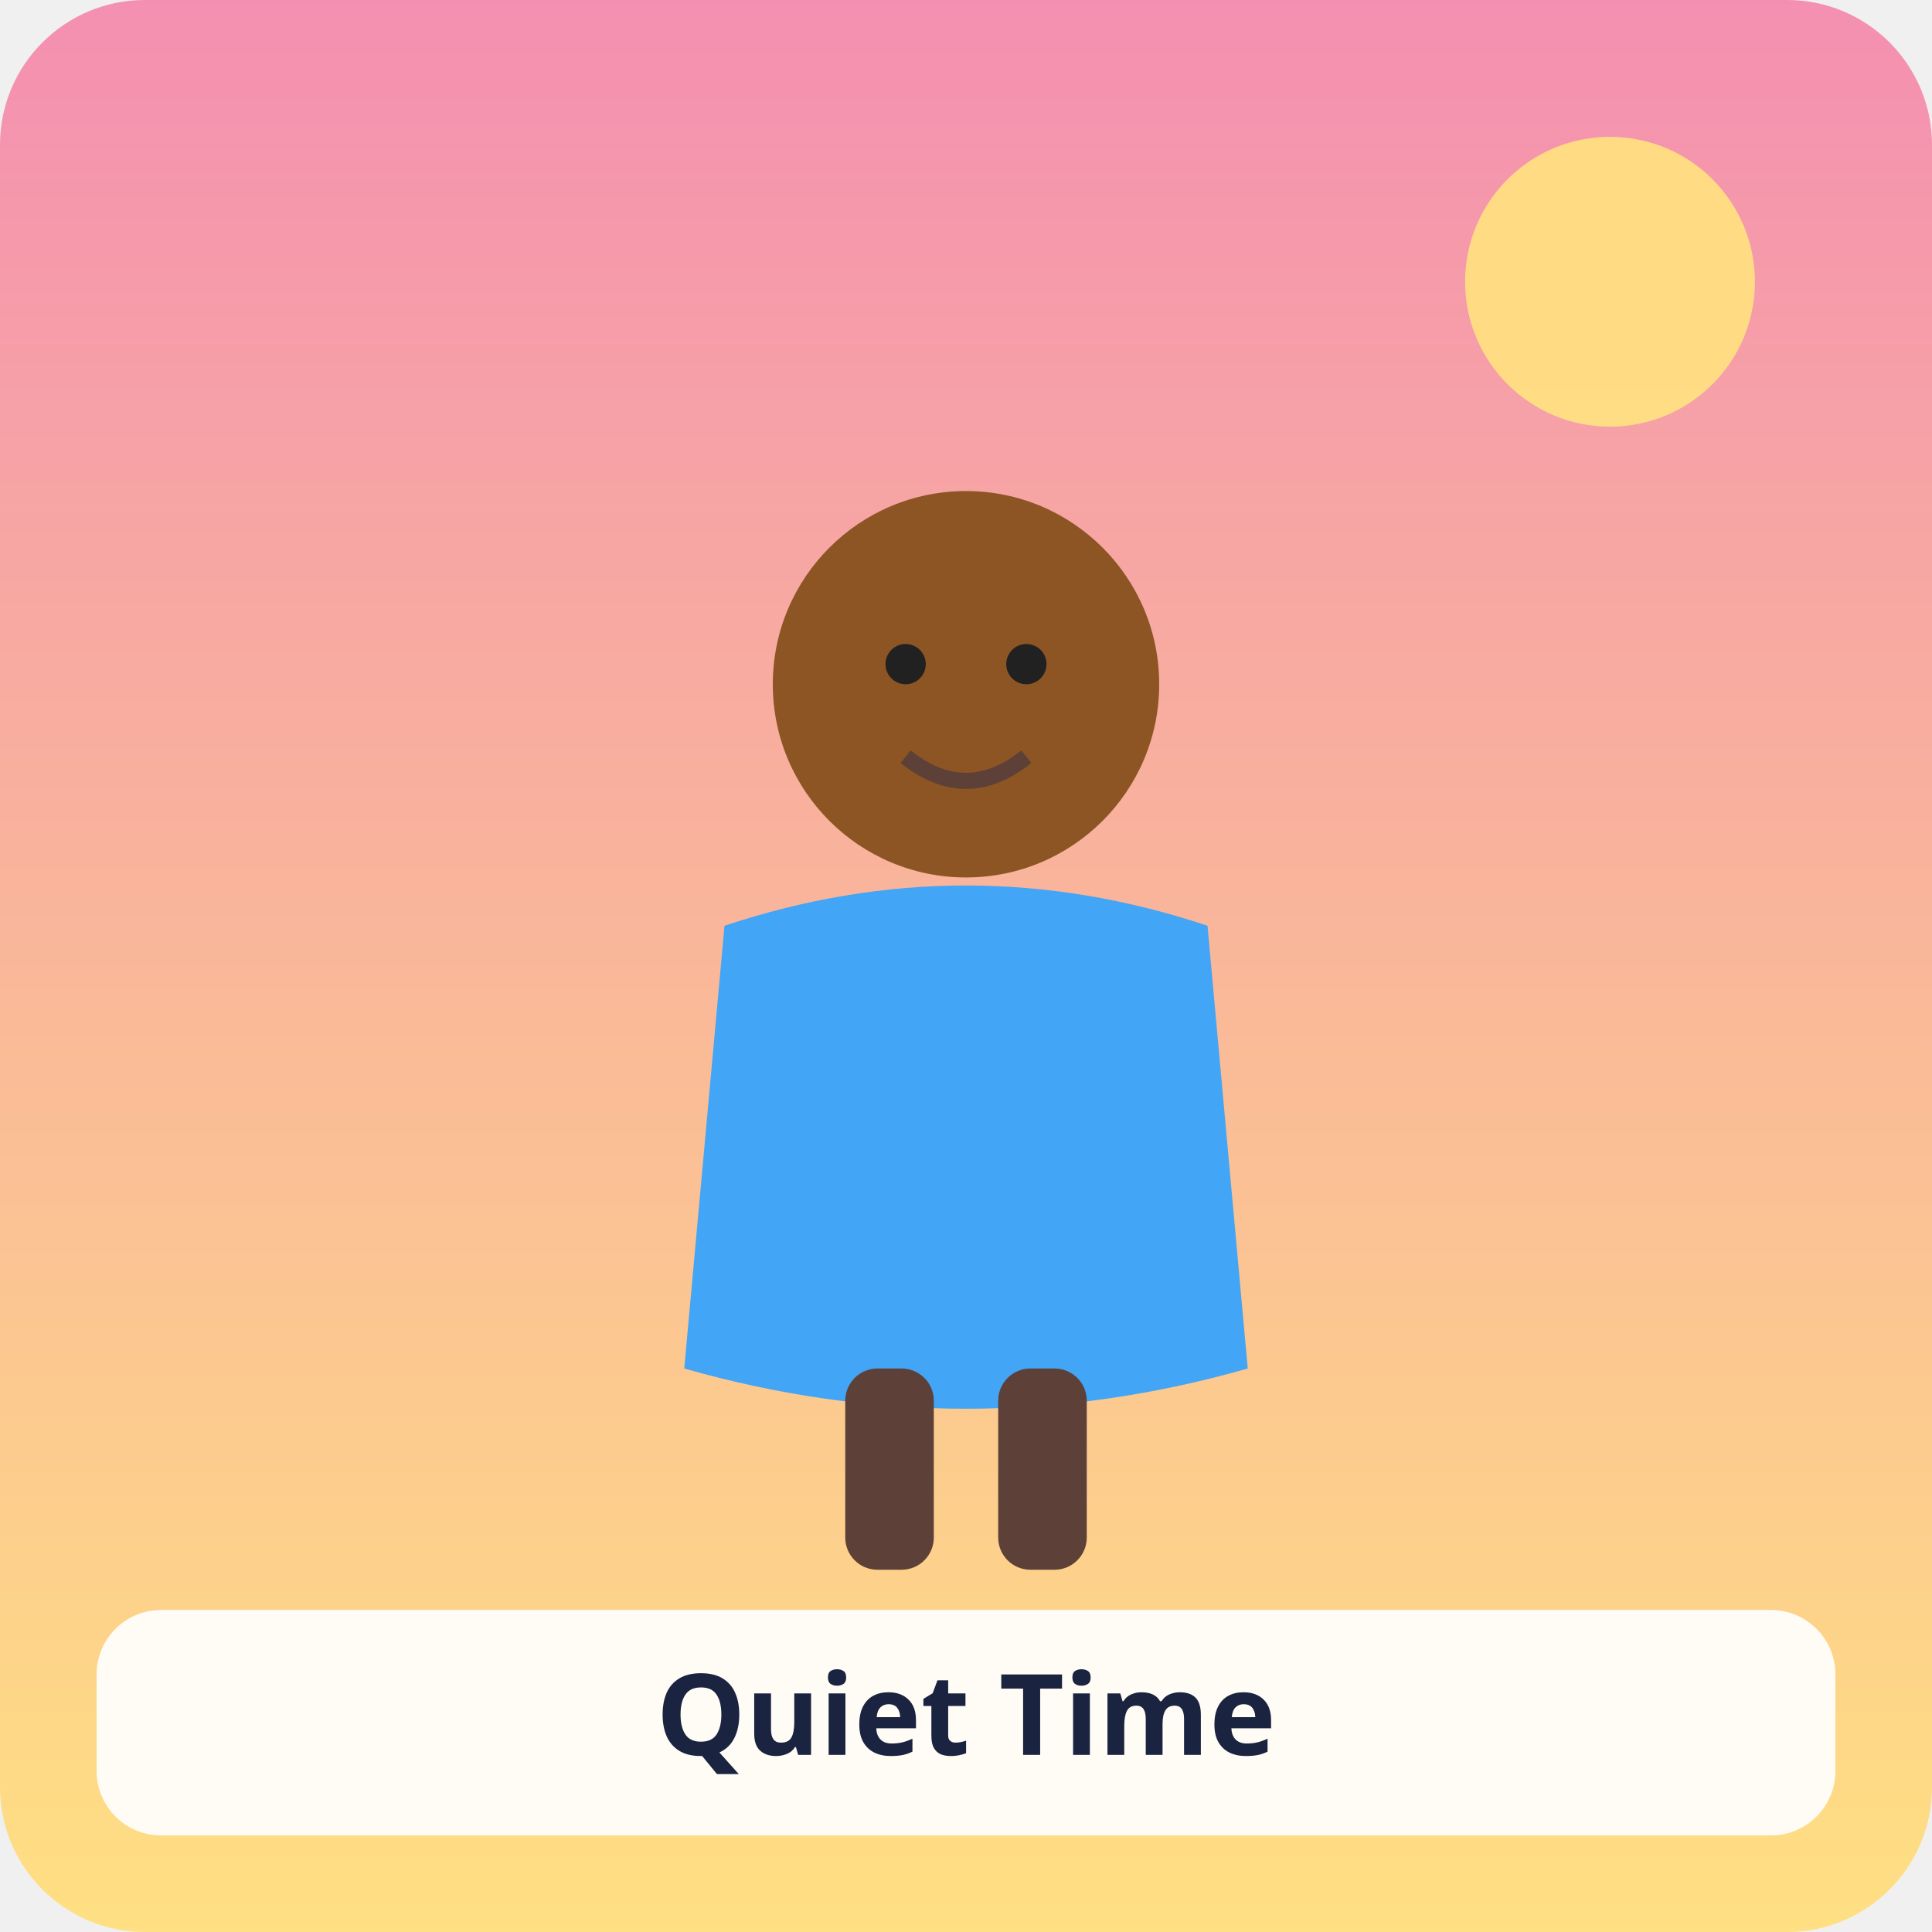
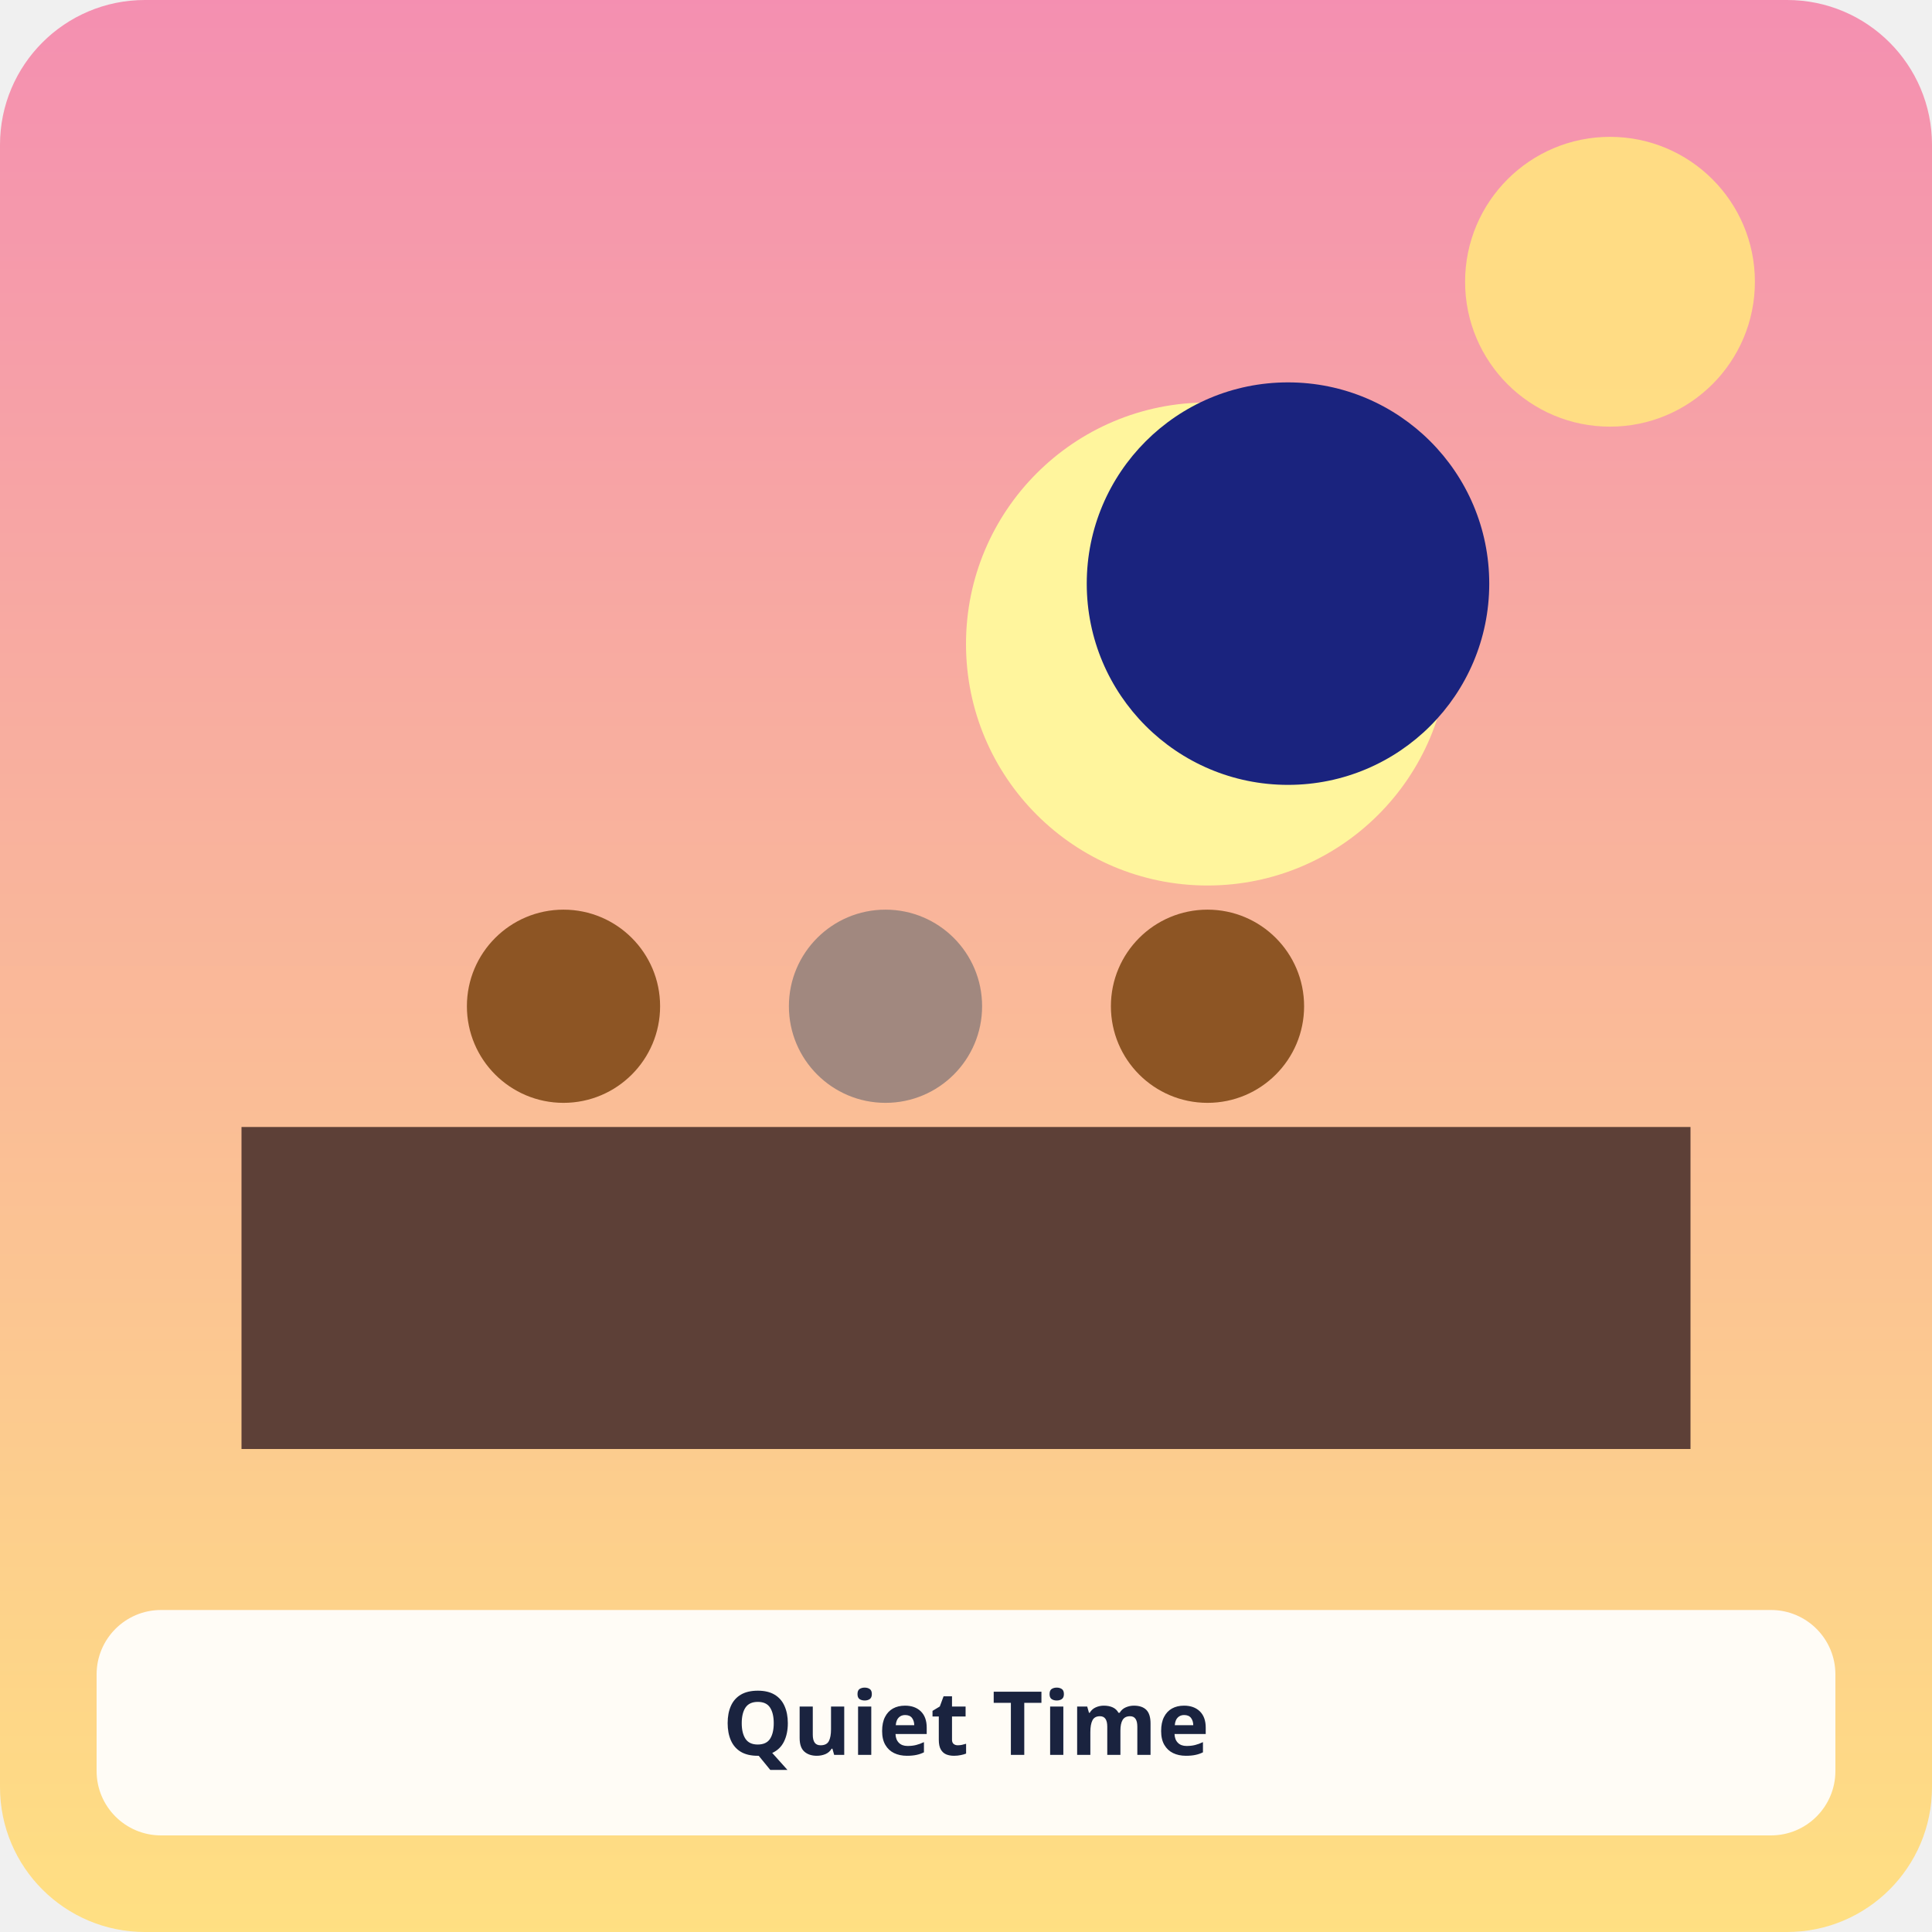
<svg xmlns="http://www.w3.org/2000/svg" viewBox="0 0 480 480" role="img" aria-label="Quiet Time">
  <defs>
    <linearGradient id="sky" x1="0" y1="0" x2="0" y2="1">
      <stop offset="0%" stop-color="#F48FB1" />
      <stop offset="100%" stop-color="#FFE082" />
    </linearGradient>
  </defs>
  <rect width="480" height="480" rx="36" fill="url(#sky)" />
  <circle cx="400" cy="70" r="36" fill="#FFE082" opacity="0.95" />
-   <circle cx="240" cy="170" r="48" fill="#8D5524" />
-   <circle cx="225" cy="165" r="5" fill="#212121" />
-   <circle cx="255" cy="165" r="5" fill="#212121" />
-   <path d="M225 188 Q240 200 255 188" stroke="#5D4037" stroke-width="4" fill="none" />
-   <path d="M180 230 Q240 210 300 230 L310 340 Q240 360 170 340 Z" fill="#42A5F5" />
-   <rect x="210" y="340" width="22" height="50" rx="8" fill="#5D4037" />
-   <rect x="248" y="340" width="22" height="50" rx="8" fill="#5D4037" />
+   <circle cx="300" cy="160" r="60" fill="#FFF59D" />
+   <circle cx="320" cy="145" r="50" fill="#1A237E" />
+   <rect x="60" y="280" width="360" height="80" fill="#5D4037" />
+   <circle cx="140" cy="250" r="24" fill="#8D5524" />
+   <circle cx="220" cy="250" r="24" fill="#A1887F" />
+   <circle cx="300" cy="250" r="24" fill="#8D5524" />
  <rect x="24" y="400" width="432" height="56" rx="16" fill="#FFFFFF" opacity="0.92" />
-   <text x="240" y="436" text-anchor="middle" font-family="Nunito,Segoe UI,sans-serif" font-size="28" font-weight="700" fill="#1a233f">Quiet Time</text>
+   <text x="240" y="436" text-anchor="middle" font-family="Nunito,Segoe UI,sans-serif" font-size="22" font-weight="700" fill="#1a233f">Quiet Time</text>
</svg>
